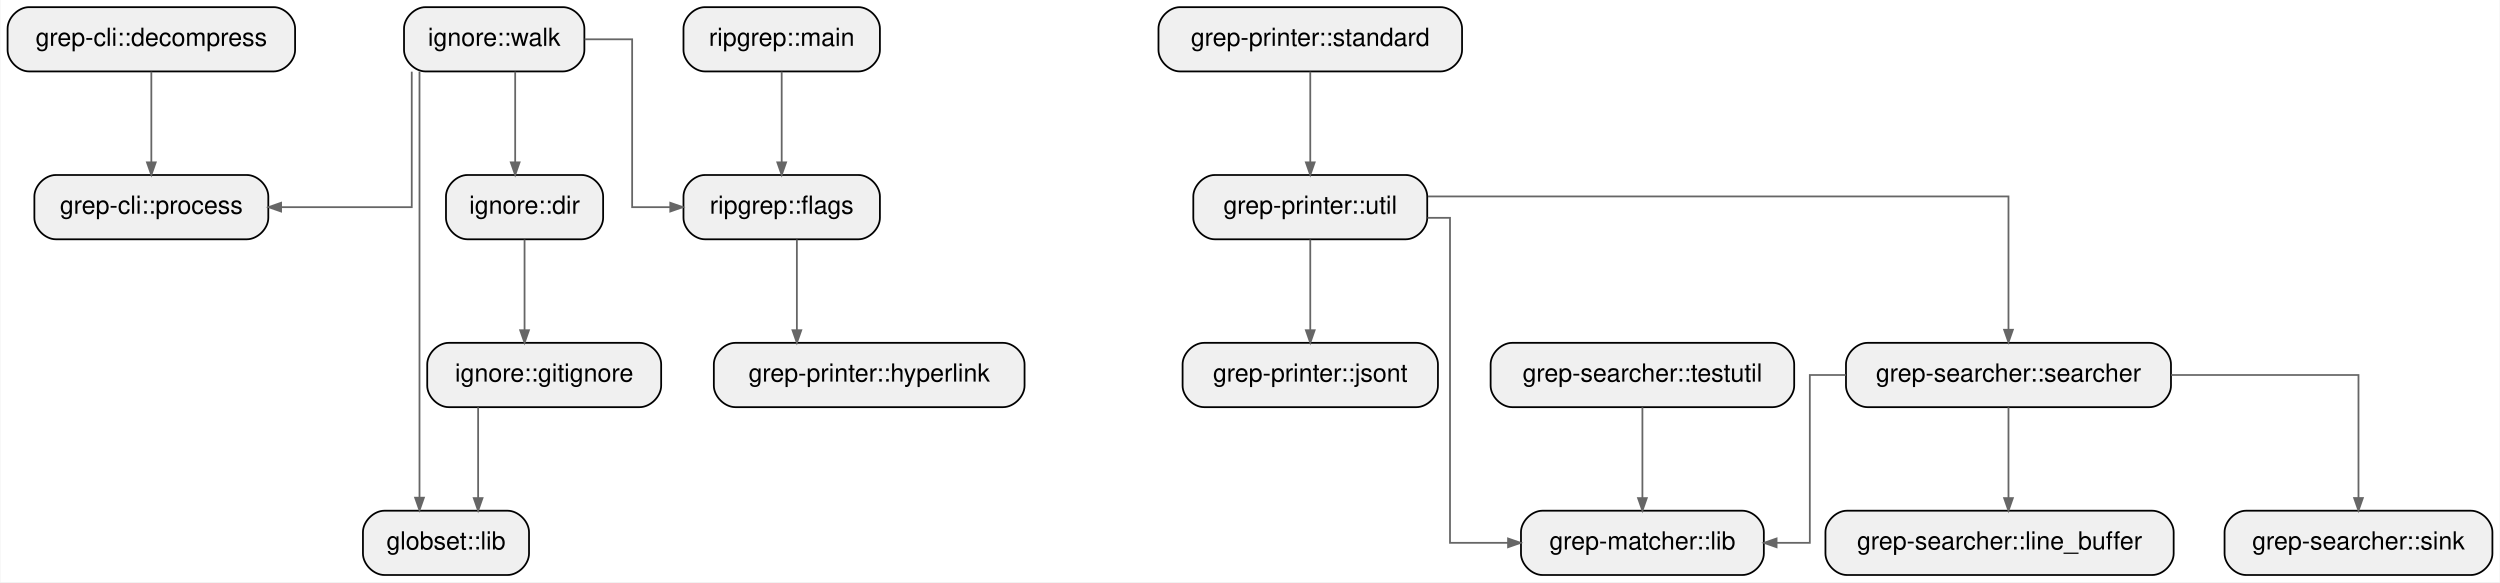
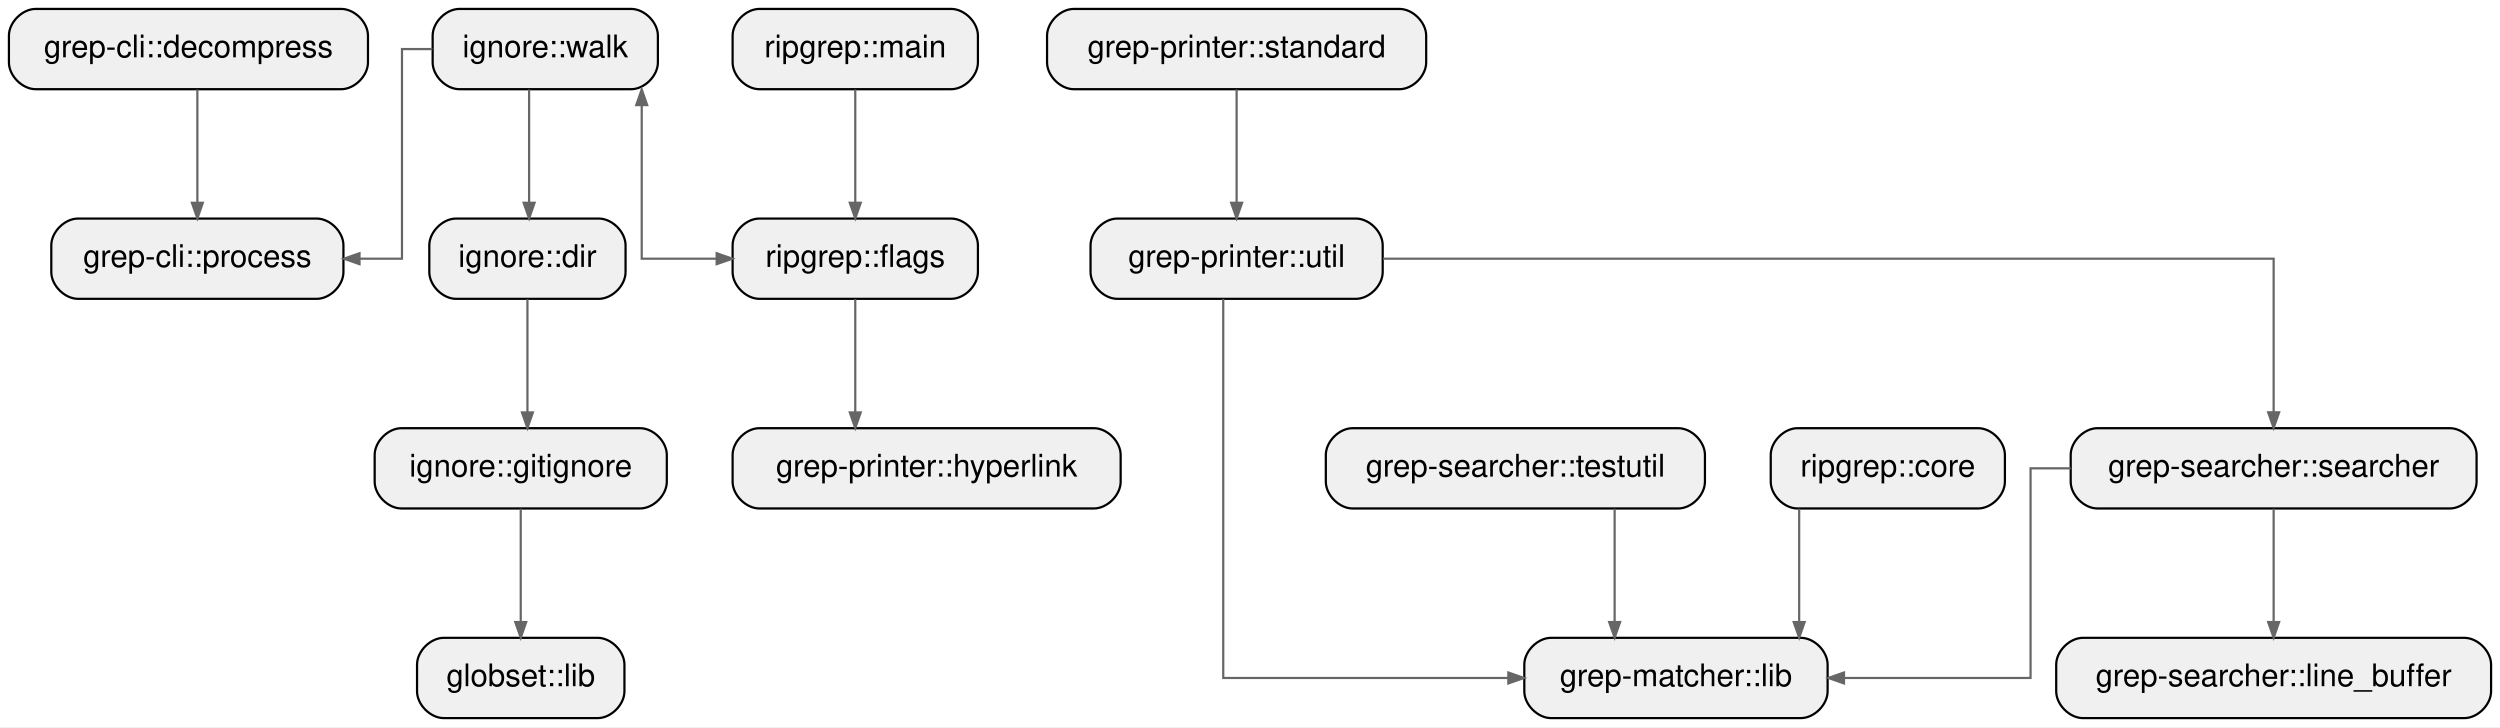
- <svg xmlns="http://www.w3.org/2000/svg" width="1400pt" height="326pt" viewBox="0.00 0.00 1399.50 326.00">
+ <svg xmlns="http://www.w3.org/2000/svg" width="1121pt" height="326pt" viewBox="0.00 0.00 1121.00 326.00">
  <g id="graph0" class="graph" transform="scale(1 1) rotate(0) translate(4 322)">
-     <polygon fill="white" stroke="transparent" points="-4,4 -4,-322 1395.5,-322 1395.5,4 -4,4" />
+     <polygon fill="white" stroke="transparent" points="-4,4 -4,-322 1117,-322 1117,4 -4,4" />
    <g id="node1" class="node">
-       <path fill="#f0f0f0" stroke="black" d="M280,-36C280,-36 211,-36 211,-36 205,-36 199,-30 199,-24 199,-24 199,-12 199,-12 199,-6 205,0 211,0 211,0 280,0 280,0 286,0 292,-6 292,-12 292,-12 292,-24 292,-24 292,-30 286,-36 280,-36" />
-       <text text-anchor="middle" x="245.5" y="-14.3" font-family="Helvetica,sans-Serif" font-size="14.00">globset::lib</text>
+       <path fill="#f0f0f0" stroke="black" d="M264,-36C264,-36 195,-36 195,-36 189,-36 183,-30 183,-24 183,-24 183,-12 183,-12 183,-6 189,0 195,0 195,0 264,0 264,0 270,0 276,-6 276,-12 276,-12 276,-24 276,-24 276,-30 270,-36 264,-36" />
+       <text text-anchor="middle" x="229.5" y="-14.3" font-family="Helvetica,sans-Serif" font-size="14.00">globset::lib</text>
    </g>
    <g id="node2" class="node">
      <path fill="#f0f0f0" stroke="black" d="M149,-318C149,-318 12,-318 12,-318 6,-318 0,-312 0,-306 0,-306 0,-294 0,-294 0,-288 6,-282 12,-282 12,-282 149,-282 149,-282 155,-282 161,-288 161,-294 161,-294 161,-306 161,-306 161,-312 155,-318 149,-318" />
      <text text-anchor="middle" x="80.5" y="-296.3" font-family="Helvetica,sans-Serif" font-size="14.00">grep-cli::decompress</text>
    </g>
    <g id="node3" class="node">
-       <path fill="#f0f0f0" stroke="black" d="M134,-224C134,-224 27,-224 27,-224 21,-224 15,-218 15,-212 15,-212 15,-200 15,-200 15,-194 21,-188 27,-188 27,-188 134,-188 134,-188 140,-188 146,-194 146,-200 146,-200 146,-212 146,-212 146,-218 140,-224 134,-224" />
-       <text text-anchor="middle" x="80.5" y="-202.3" font-family="Helvetica,sans-Serif" font-size="14.00">grep-cli::process</text>
+       <path fill="#f0f0f0" stroke="black" d="M138,-224C138,-224 31,-224 31,-224 25,-224 19,-218 19,-212 19,-212 19,-200 19,-200 19,-194 25,-188 31,-188 31,-188 138,-188 138,-188 144,-188 150,-194 150,-200 150,-200 150,-212 150,-212 150,-218 144,-224 138,-224" />
+       <text text-anchor="middle" x="84.5" y="-202.3" font-family="Helvetica,sans-Serif" font-size="14.00">grep-cli::process</text>
    </g>
    <g id="edge1" class="edge">
-       <path fill="none" stroke="#666666" d="M80.5,-281.88C80.5,-281.88 80.5,-231.07 80.5,-231.07" />
-       <polygon fill="#666666" stroke="#666666" points="82.95,-231.07 80.5,-224.07 78.05,-231.07 82.95,-231.07" />
+       <path fill="none" stroke="#666666" d="M84.5,-281.88C84.5,-281.88 84.5,-231.07 84.5,-231.07" />
+       <polygon fill="#666666" stroke="#666666" points="86.95,-231.07 84.5,-224.07 82.05,-231.07 86.95,-231.07" />
    </g>
    <g id="node4" class="node">
-       <path fill="#f0f0f0" stroke="black" d="M971.5,-36C971.5,-36 859.5,-36 859.5,-36 853.5,-36 847.5,-30 847.5,-24 847.5,-24 847.5,-12 847.5,-12 847.5,-6 853.5,0 859.5,0 859.5,0 971.5,0 971.5,0 977.5,0 983.5,-6 983.5,-12 983.5,-12 983.5,-24 983.5,-24 983.5,-30 977.5,-36 971.5,-36" />
-       <text text-anchor="middle" x="915.5" y="-14.3" font-family="Helvetica,sans-Serif" font-size="14.00">grep-matcher::lib</text>
+       <path fill="#f0f0f0" stroke="black" d="M803.5,-36C803.5,-36 691.5,-36 691.5,-36 685.5,-36 679.5,-30 679.5,-24 679.5,-24 679.5,-12 679.5,-12 679.5,-6 685.5,0 691.5,0 691.5,0 803.5,0 803.5,0 809.5,0 815.5,-6 815.5,-12 815.5,-12 815.5,-24 815.5,-24 815.5,-30 809.5,-36 803.5,-36" />
+       <text text-anchor="middle" x="747.5" y="-14.3" font-family="Helvetica,sans-Serif" font-size="14.00">grep-matcher::lib</text>
    </g>
    <g id="node5" class="node">
-       <path fill="#f0f0f0" stroke="black" d="M557.5,-130C557.5,-130 407.5,-130 407.5,-130 401.5,-130 395.5,-124 395.5,-118 395.5,-118 395.5,-106 395.5,-106 395.5,-100 401.5,-94 407.5,-94 407.5,-94 557.5,-94 557.5,-94 563.5,-94 569.5,-100 569.5,-106 569.5,-106 569.5,-118 569.5,-118 569.5,-124 563.5,-130 557.5,-130" />
-       <text text-anchor="middle" x="482.5" y="-108.3" font-family="Helvetica,sans-Serif" font-size="14.00">grep-printer::hyperlink</text>
+       <path fill="#f0f0f0" stroke="black" d="M486.5,-130C486.5,-130 336.5,-130 336.5,-130 330.5,-130 324.5,-124 324.5,-118 324.5,-118 324.5,-106 324.5,-106 324.5,-100 330.5,-94 336.5,-94 336.5,-94 486.5,-94 486.5,-94 492.5,-94 498.5,-100 498.5,-106 498.5,-106 498.5,-118 498.5,-118 498.5,-124 492.5,-130 486.5,-130" />
+       <text text-anchor="middle" x="411.5" y="-108.3" font-family="Helvetica,sans-Serif" font-size="14.00">grep-printer::hyperlink</text>
    </g>
    <g id="node6" class="node">
-       <path fill="#f0f0f0" stroke="black" d="M789,-130C789,-130 670,-130 670,-130 664,-130 658,-124 658,-118 658,-118 658,-106 658,-106 658,-100 664,-94 670,-94 670,-94 789,-94 789,-94 795,-94 801,-100 801,-106 801,-106 801,-118 801,-118 801,-124 795,-130 789,-130" />
-       <text text-anchor="middle" x="729.5" y="-108.3" font-family="Helvetica,sans-Serif" font-size="14.00">grep-printer::jsont</text>
+       <path fill="#f0f0f0" stroke="black" d="M623.5,-318C623.5,-318 477.5,-318 477.5,-318 471.5,-318 465.5,-312 465.5,-306 465.5,-306 465.5,-294 465.5,-294 465.5,-288 471.5,-282 477.5,-282 477.5,-282 623.5,-282 623.5,-282 629.5,-282 635.5,-288 635.5,-294 635.5,-294 635.5,-306 635.5,-306 635.5,-312 629.5,-318 623.5,-318" />
+       <text text-anchor="middle" x="550.5" y="-296.3" font-family="Helvetica,sans-Serif" font-size="14.00">grep-printer::standard</text>
    </g>
    <g id="node7" class="node">
-       <path fill="#f0f0f0" stroke="black" d="M802.5,-318C802.5,-318 656.5,-318 656.5,-318 650.5,-318 644.5,-312 644.5,-306 644.5,-306 644.5,-294 644.5,-294 644.5,-288 650.5,-282 656.5,-282 656.5,-282 802.5,-282 802.5,-282 808.5,-282 814.5,-288 814.5,-294 814.5,-294 814.5,-306 814.5,-306 814.5,-312 808.5,-318 802.5,-318" />
-       <text text-anchor="middle" x="729.5" y="-296.3" font-family="Helvetica,sans-Serif" font-size="14.00">grep-printer::standard</text>
+       <path fill="#f0f0f0" stroke="black" d="M604,-224C604,-224 497,-224 497,-224 491,-224 485,-218 485,-212 485,-212 485,-200 485,-200 485,-194 491,-188 497,-188 497,-188 604,-188 604,-188 610,-188 616,-194 616,-200 616,-200 616,-212 616,-212 616,-218 610,-224 604,-224" />
+       <text text-anchor="middle" x="550.5" y="-202.3" font-family="Helvetica,sans-Serif" font-size="14.00">grep-printer::util</text>
+     </g>
+     <g id="edge2" class="edge">
+       <path fill="none" stroke="#666666" d="M550.5,-281.88C550.5,-281.88 550.5,-231.07 550.5,-231.07" />
+       <polygon fill="#666666" stroke="#666666" points="552.95,-231.07 550.5,-224.07 548.05,-231.07 552.95,-231.07" />
+     </g>
+     <g id="edge3" class="edge">
+       <path fill="none" stroke="#666666" d="M544.5,-187.97C544.5,-140.92 544.5,-18 544.5,-18 544.5,-18 672.34,-18 672.34,-18" />
+       <polygon fill="#666666" stroke="#666666" points="672.34,-20.45 679.34,-18 672.34,-15.55 672.34,-20.45" />
+     </g>
+     <g id="node9" class="node">
+       <path fill="#f0f0f0" stroke="black" d="M1094.5,-130C1094.5,-130 936.5,-130 936.5,-130 930.5,-130 924.5,-124 924.5,-118 924.5,-118 924.5,-106 924.5,-106 924.5,-100 930.5,-94 936.5,-94 936.5,-94 1094.5,-94 1094.5,-94 1100.5,-94 1106.5,-100 1106.5,-106 1106.5,-106 1106.5,-118 1106.5,-118 1106.5,-124 1100.5,-130 1094.5,-130" />
+       <text text-anchor="middle" x="1015.5" y="-108.3" font-family="Helvetica,sans-Serif" font-size="14.00">grep-searcher::searcher</text>
+     </g>
+     <g id="edge4" class="edge">
+       <path fill="none" stroke="#666666" d="M616.14,-206C744.31,-206 1015.5,-206 1015.5,-206 1015.5,-206 1015.5,-137.12 1015.5,-137.12" />
+       <polygon fill="#666666" stroke="#666666" points="1017.95,-137.12 1015.5,-130.12 1013.05,-137.12 1017.95,-137.12" />
    </g>
    <g id="node8" class="node">
-       <path fill="#f0f0f0" stroke="black" d="M783,-224C783,-224 676,-224 676,-224 670,-224 664,-218 664,-212 664,-212 664,-200 664,-200 664,-194 670,-188 676,-188 676,-188 783,-188 783,-188 789,-188 795,-194 795,-200 795,-200 795,-212 795,-212 795,-218 789,-224 783,-224" />
-       <text text-anchor="middle" x="729.5" y="-202.3" font-family="Helvetica,sans-Serif" font-size="14.00">grep-printer::util</text>
+       <path fill="#f0f0f0" stroke="black" d="M1101,-36C1101,-36 930,-36 930,-36 924,-36 918,-30 918,-24 918,-24 918,-12 918,-12 918,-6 924,0 930,0 930,0 1101,0 1101,0 1107,0 1113,-6 1113,-12 1113,-12 1113,-24 1113,-24 1113,-30 1107,-36 1101,-36" />
+       <text text-anchor="middle" x="1015.5" y="-14.3" font-family="Helvetica,sans-Serif" font-size="14.00">grep-searcher::line_buffer</text>
    </g>
-     <g id="edge2" class="edge">
-       <path fill="none" stroke="#666666" d="M729.5,-281.88C729.5,-281.88 729.5,-231.07 729.5,-231.07" />
-       <polygon fill="#666666" stroke="#666666" points="731.95,-231.07 729.5,-224.07 727.05,-231.07 731.95,-231.07" />
+     <g id="edge5" class="edge">
+       <path fill="none" stroke="#666666" d="M924.5,-112C913.74,-112 906.5,-112 906.5,-112 906.5,-112 906.5,-18 906.5,-18 906.5,-18 822.85,-18 822.85,-18" />
+       <polygon fill="#666666" stroke="#666666" points="822.85,-15.55 815.85,-18 822.85,-20.45 822.85,-15.55" />
    </g>
-     <g id="edge3" class="edge">
-       <path fill="none" stroke="#666666" d="M795.18,-200C802.71,-200 807.75,-200 807.75,-200 807.75,-200 807.75,-18 807.75,-18 807.75,-18 840.26,-18 840.26,-18" />
-       <polygon fill="#666666" stroke="#666666" points="840.26,-20.45 847.26,-18 840.26,-15.55 840.26,-20.45" />
-     </g>
-     <g id="edge4" class="edge">
-       <path fill="none" stroke="#666666" d="M729.5,-187.88C729.5,-187.88 729.5,-137.07 729.5,-137.07" />
-       <polygon fill="#666666" stroke="#666666" points="731.95,-137.07 729.5,-130.07 727.05,-137.07 731.95,-137.07" />
+     <g id="edge6" class="edge">
+       <path fill="none" stroke="#666666" d="M1015.5,-93.88C1015.5,-93.88 1015.5,-43.07 1015.5,-43.07" />
+       <polygon fill="#666666" stroke="#666666" points="1017.95,-43.07 1015.5,-36.07 1013.05,-43.07 1017.95,-43.07" />
    </g>
    <g id="node10" class="node">
-       <path fill="#f0f0f0" stroke="black" d="M1199.5,-130C1199.5,-130 1041.5,-130 1041.5,-130 1035.5,-130 1029.5,-124 1029.5,-118 1029.5,-118 1029.5,-106 1029.5,-106 1029.5,-100 1035.5,-94 1041.5,-94 1041.5,-94 1199.5,-94 1199.5,-94 1205.5,-94 1211.5,-100 1211.5,-106 1211.5,-106 1211.5,-118 1211.5,-118 1211.5,-124 1205.5,-130 1199.5,-130" />
-       <text text-anchor="middle" x="1120.5" y="-108.3" font-family="Helvetica,sans-Serif" font-size="14.00">grep-searcher::searcher</text>
-     </g>
-     <g id="edge5" class="edge">
-       <path fill="none" stroke="#666666" d="M795.39,-212C906.82,-212 1120.5,-212 1120.5,-212 1120.5,-212 1120.5,-137.34 1120.5,-137.34" />
-       <polygon fill="#666666" stroke="#666666" points="1122.95,-137.34 1120.5,-130.34 1118.05,-137.34 1122.95,-137.34" />
-     </g>
-     <g id="node9" class="node">
-       <path fill="#f0f0f0" stroke="black" d="M1201,-36C1201,-36 1030,-36 1030,-36 1024,-36 1018,-30 1018,-24 1018,-24 1018,-12 1018,-12 1018,-6 1024,0 1030,0 1030,0 1201,0 1201,0 1207,0 1213,-6 1213,-12 1213,-12 1213,-24 1213,-24 1213,-30 1207,-36 1201,-36" />
-       <text text-anchor="middle" x="1115.5" y="-14.3" font-family="Helvetica,sans-Serif" font-size="14.00">grep-searcher::line_buffer</text>
-     </g>
-     <g id="edge6" class="edge">
-       <path fill="none" stroke="#666666" d="M1029.4,-112C1017.45,-112 1009.25,-112 1009.25,-112 1009.25,-112 1009.25,-18 1009.25,-18 1009.25,-18 990.63,-18 990.63,-18" />
-       <polygon fill="#666666" stroke="#666666" points="990.63,-15.55 983.63,-18 990.63,-20.45 990.63,-15.55" />
+       <path fill="#f0f0f0" stroke="black" d="M748.5,-130C748.5,-130 602.5,-130 602.5,-130 596.5,-130 590.5,-124 590.5,-118 590.5,-118 590.5,-106 590.5,-106 590.5,-100 596.5,-94 602.5,-94 602.5,-94 748.5,-94 748.5,-94 754.5,-94 760.5,-100 760.5,-106 760.5,-106 760.5,-118 760.5,-118 760.5,-124 754.5,-130 748.5,-130" />
+       <text text-anchor="middle" x="675.5" y="-108.3" font-family="Helvetica,sans-Serif" font-size="14.00">grep-searcher::testutil</text>
    </g>
    <g id="edge7" class="edge">
-       <path fill="none" stroke="#666666" d="M1120.5,-93.88C1120.5,-93.88 1120.5,-43.07 1120.5,-43.07" />
-       <polygon fill="#666666" stroke="#666666" points="1122.95,-43.07 1120.5,-36.07 1118.05,-43.07 1122.95,-43.07" />
+       <path fill="none" stroke="#666666" d="M720,-93.88C720,-93.88 720,-43.07 720,-43.07" />
+       <polygon fill="#666666" stroke="#666666" points="722.45,-43.07 720,-36.07 717.55,-43.07 722.45,-43.07" />
    </g>
    <g id="node11" class="node">
-       <path fill="#f0f0f0" stroke="black" d="M1379.5,-36C1379.5,-36 1253.5,-36 1253.5,-36 1247.5,-36 1241.5,-30 1241.5,-24 1241.5,-24 1241.5,-12 1241.5,-12 1241.5,-6 1247.5,0 1253.5,0 1253.5,0 1379.5,0 1379.5,0 1385.5,0 1391.5,-6 1391.5,-12 1391.5,-12 1391.5,-24 1391.5,-24 1391.5,-30 1385.5,-36 1379.5,-36" />
-       <text text-anchor="middle" x="1316.5" y="-14.3" font-family="Helvetica,sans-Serif" font-size="14.00">grep-searcher::sink</text>
+       <path fill="#f0f0f0" stroke="black" d="M264.5,-224C264.5,-224 200.5,-224 200.5,-224 194.5,-224 188.5,-218 188.5,-212 188.5,-212 188.5,-200 188.5,-200 188.5,-194 194.5,-188 200.5,-188 200.5,-188 264.5,-188 264.5,-188 270.5,-188 276.5,-194 276.5,-200 276.5,-200 276.5,-212 276.5,-212 276.5,-218 270.5,-224 264.5,-224" />
+       <text text-anchor="middle" x="232.5" y="-202.3" font-family="Helvetica,sans-Serif" font-size="14.00">ignore::dir</text>
+     </g>
+     <g id="node12" class="node">
+       <path fill="#f0f0f0" stroke="black" d="M283,-130C283,-130 176,-130 176,-130 170,-130 164,-124 164,-118 164,-118 164,-106 164,-106 164,-100 170,-94 176,-94 176,-94 283,-94 283,-94 289,-94 295,-100 295,-106 295,-106 295,-118 295,-118 295,-124 289,-130 283,-130" />
+       <text text-anchor="middle" x="229.5" y="-108.3" font-family="Helvetica,sans-Serif" font-size="14.00">ignore::gitignore</text>
    </g>
    <g id="edge8" class="edge">
-       <path fill="none" stroke="#666666" d="M1211.61,-112C1262.8,-112 1316.5,-112 1316.5,-112 1316.5,-112 1316.5,-43.12 1316.5,-43.12" />
-       <polygon fill="#666666" stroke="#666666" points="1318.95,-43.12 1316.5,-36.12 1314.05,-43.12 1318.95,-43.12" />
-     </g>
-     <g id="node12" class="node">
-       <path fill="#f0f0f0" stroke="black" d="M988.5,-130C988.5,-130 842.5,-130 842.5,-130 836.5,-130 830.5,-124 830.5,-118 830.5,-118 830.5,-106 830.5,-106 830.5,-100 836.5,-94 842.5,-94 842.5,-94 988.5,-94 988.5,-94 994.5,-94 1000.5,-100 1000.5,-106 1000.5,-106 1000.5,-118 1000.5,-118 1000.5,-124 994.5,-130 988.5,-130" />
-       <text text-anchor="middle" x="915.5" y="-108.3" font-family="Helvetica,sans-Serif" font-size="14.00">grep-searcher::testutil</text>
+       <path fill="none" stroke="#666666" d="M232.5,-187.88C232.5,-187.88 232.5,-137.07 232.5,-137.07" />
+       <polygon fill="#666666" stroke="#666666" points="234.95,-137.07 232.5,-130.07 230.05,-137.07 234.95,-137.07" />
    </g>
    <g id="edge9" class="edge">
-       <path fill="none" stroke="#666666" d="M915.5,-93.88C915.5,-93.88 915.5,-43.07 915.5,-43.07" />
-       <polygon fill="#666666" stroke="#666666" points="917.95,-43.07 915.5,-36.07 913.05,-43.07 917.95,-43.07" />
+       <path fill="none" stroke="#666666" d="M229.5,-93.88C229.5,-93.88 229.5,-43.07 229.5,-43.07" />
+       <polygon fill="#666666" stroke="#666666" points="231.95,-43.07 229.5,-36.07 227.05,-43.07 231.95,-43.07" />
    </g>
    <g id="node13" class="node">
-       <path fill="#f0f0f0" stroke="black" d="M321.5,-224C321.5,-224 257.5,-224 257.5,-224 251.5,-224 245.5,-218 245.5,-212 245.5,-212 245.5,-200 245.5,-200 245.5,-194 251.5,-188 257.5,-188 257.5,-188 321.5,-188 321.5,-188 327.5,-188 333.5,-194 333.5,-200 333.5,-200 333.5,-212 333.5,-212 333.5,-218 327.5,-224 321.5,-224" />
-       <text text-anchor="middle" x="289.5" y="-202.3" font-family="Helvetica,sans-Serif" font-size="14.00">ignore::dir</text>
+       <path fill="#f0f0f0" stroke="black" d="M279,-318C279,-318 202,-318 202,-318 196,-318 190,-312 190,-306 190,-306 190,-294 190,-294 190,-288 196,-282 202,-282 202,-282 279,-282 279,-282 285,-282 291,-288 291,-294 291,-294 291,-306 291,-306 291,-312 285,-318 279,-318" />
+       <text text-anchor="middle" x="240.5" y="-296.3" font-family="Helvetica,sans-Serif" font-size="14.00">ignore::walk</text>
+     </g>
+     <g id="edge10" class="edge">
+       <path fill="none" stroke="#666666" d="M189.88,-300C181.91,-300 176.25,-300 176.25,-300 176.25,-300 176.25,-206 176.25,-206 176.25,-206 157.2,-206 157.2,-206" />
+       <polygon fill="#666666" stroke="#666666" points="157.2,-203.55 150.2,-206 157.2,-208.45 157.2,-203.55" />
+     </g>
+     <g id="edge11" class="edge">
+       <path fill="none" stroke="#666666" d="M233.25,-281.88C233.25,-281.88 233.25,-231.07 233.25,-231.07" />
+       <polygon fill="#666666" stroke="#666666" points="235.7,-231.07 233.25,-224.07 230.8,-231.07 235.7,-231.07" />
+     </g>
+     <g id="node15" class="node">
+       <path fill="#f0f0f0" stroke="black" d="M422.5,-224C422.5,-224 336.5,-224 336.5,-224 330.5,-224 324.5,-218 324.5,-212 324.5,-212 324.5,-200 324.5,-200 324.5,-194 330.5,-188 336.5,-188 336.5,-188 422.5,-188 422.5,-188 428.5,-188 434.5,-194 434.5,-200 434.5,-200 434.5,-212 434.5,-212 434.5,-218 428.5,-224 422.5,-224" />
+       <text text-anchor="middle" x="379.5" y="-202.3" font-family="Helvetica,sans-Serif" font-size="14.00">ripgrep::flags</text>
+     </g>
+     <g id="edge12" class="edge">
+       <path fill="none" stroke="#666666" d="M283.75,-274.88C283.75,-274.88 283.75,-206 283.75,-206 283.75,-206 317.36,-206 317.36,-206" />
+       <polygon fill="#666666" stroke="#666666" points="281.3,-274.88 283.75,-281.88 286.2,-274.88 281.3,-274.88" />
+       <polygon fill="#666666" stroke="#666666" points="317.36,-208.45 324.36,-206 317.36,-203.55 317.36,-208.45" />
    </g>
    <g id="node14" class="node">
-       <path fill="#f0f0f0" stroke="black" d="M354,-130C354,-130 247,-130 247,-130 241,-130 235,-124 235,-118 235,-118 235,-106 235,-106 235,-100 241,-94 247,-94 247,-94 354,-94 354,-94 360,-94 366,-100 366,-106 366,-106 366,-118 366,-118 366,-124 360,-130 354,-130" />
-       <text text-anchor="middle" x="300.5" y="-108.3" font-family="Helvetica,sans-Serif" font-size="14.00">ignore::gitignore</text>
-     </g>
-     <g id="edge10" class="edge">
-       <path fill="none" stroke="#666666" d="M289.5,-187.88C289.5,-187.88 289.5,-137.07 289.5,-137.07" />
-       <polygon fill="#666666" stroke="#666666" points="291.95,-137.07 289.5,-130.07 287.05,-137.07 291.95,-137.07" />
-     </g>
-     <g id="edge11" class="edge">
-       <path fill="none" stroke="#666666" d="M263.5,-93.88C263.5,-93.88 263.5,-43.07 263.5,-43.07" />
-       <polygon fill="#666666" stroke="#666666" points="265.95,-43.07 263.5,-36.07 261.05,-43.07 265.95,-43.07" />
-     </g>
-     <g id="node15" class="node">
-       <path fill="#f0f0f0" stroke="black" d="M311,-318C311,-318 234,-318 234,-318 228,-318 222,-312 222,-306 222,-306 222,-294 222,-294 222,-288 228,-282 234,-282 234,-282 311,-282 311,-282 317,-282 323,-288 323,-294 323,-294 323,-306 323,-306 323,-312 317,-318 311,-318" />
-       <text text-anchor="middle" x="272.5" y="-296.3" font-family="Helvetica,sans-Serif" font-size="14.00">ignore::walk</text>
-     </g>
-     <g id="edge12" class="edge">
-       <path fill="none" stroke="#666666" d="M230.67,-281.93C230.67,-281.93 230.67,-43.28 230.67,-43.28" />
-       <polygon fill="#666666" stroke="#666666" points="233.12,-43.28 230.67,-36.28 228.22,-43.28 233.12,-43.28" />
+       <path fill="#f0f0f0" stroke="black" d="M883,-130C883,-130 802,-130 802,-130 796,-130 790,-124 790,-118 790,-118 790,-106 790,-106 790,-100 796,-94 802,-94 802,-94 883,-94 883,-94 889,-94 895,-100 895,-106 895,-106 895,-118 895,-118 895,-124 889,-130 883,-130" />
+       <text text-anchor="middle" x="842.5" y="-108.3" font-family="Helvetica,sans-Serif" font-size="14.00">ripgrep::core</text>
    </g>
    <g id="edge13" class="edge">
-       <path fill="none" stroke="#666666" d="M226.33,-281.88C226.33,-254.56 226.33,-206 226.33,-206 226.33,-206 153.16,-206 153.16,-206" />
-       <polygon fill="#666666" stroke="#666666" points="153.16,-203.55 146.16,-206 153.16,-208.45 153.16,-203.55" />
+       <path fill="none" stroke="#666666" d="M802.75,-93.88C802.75,-93.88 802.75,-43.07 802.75,-43.07" />
+       <polygon fill="#666666" stroke="#666666" points="805.2,-43.07 802.75,-36.07 800.3,-43.07 805.2,-43.07" />
    </g>
    <g id="edge14" class="edge">
-       <path fill="none" stroke="#666666" d="M284.25,-281.88C284.25,-281.88 284.25,-231.07 284.25,-231.07" />
-       <polygon fill="#666666" stroke="#666666" points="286.7,-231.07 284.25,-224.07 281.8,-231.07 286.7,-231.07" />
+       <path fill="none" stroke="#666666" d="M379.5,-187.88C379.5,-187.88 379.5,-137.07 379.5,-137.07" />
+       <polygon fill="#666666" stroke="#666666" points="381.95,-137.07 379.5,-130.07 377.05,-137.07 381.95,-137.07" />
    </g>
    <g id="node16" class="node">
-       <path fill="#f0f0f0" stroke="black" d="M476.5,-224C476.5,-224 390.5,-224 390.5,-224 384.5,-224 378.5,-218 378.5,-212 378.5,-212 378.5,-200 378.5,-200 378.5,-194 384.5,-188 390.5,-188 390.5,-188 476.5,-188 476.5,-188 482.5,-188 488.5,-194 488.5,-200 488.5,-200 488.5,-212 488.5,-212 488.5,-218 482.5,-224 476.5,-224" />
-       <text text-anchor="middle" x="433.5" y="-202.3" font-family="Helvetica,sans-Serif" font-size="14.00">ripgrep::flags</text>
+       <path fill="#f0f0f0" stroke="black" d="M422.5,-318C422.5,-318 336.5,-318 336.5,-318 330.5,-318 324.5,-312 324.5,-306 324.5,-306 324.5,-294 324.5,-294 324.5,-288 330.5,-282 336.5,-282 336.5,-282 422.5,-282 422.5,-282 428.5,-282 434.5,-288 434.5,-294 434.5,-294 434.5,-306 434.5,-306 434.5,-312 428.5,-318 422.5,-318" />
+       <text text-anchor="middle" x="379.5" y="-296.3" font-family="Helvetica,sans-Serif" font-size="14.00">ripgrep::main</text>
    </g>
    <g id="edge15" class="edge">
-       <path fill="none" stroke="#666666" d="M323.16,-300C337.73,-300 349.75,-300 349.75,-300 349.75,-300 349.75,-206 349.75,-206 349.75,-206 371.1,-206 371.1,-206" />
-       <polygon fill="#666666" stroke="#666666" points="371.1,-208.45 378.1,-206 371.1,-203.55 371.1,-208.45" />
-     </g>
-     <g id="edge16" class="edge">
-       <path fill="none" stroke="#666666" d="M442,-187.88C442,-187.88 442,-137.07 442,-137.07" />
-       <polygon fill="#666666" stroke="#666666" points="444.45,-137.07 442,-130.07 439.55,-137.07 444.45,-137.07" />
-     </g>
-     <g id="node17" class="node">
-       <path fill="#f0f0f0" stroke="black" d="M476.5,-318C476.5,-318 390.5,-318 390.5,-318 384.5,-318 378.5,-312 378.5,-306 378.5,-306 378.5,-294 378.5,-294 378.5,-288 384.5,-282 390.5,-282 390.5,-282 476.5,-282 476.5,-282 482.5,-282 488.5,-288 488.5,-294 488.5,-294 488.5,-306 488.5,-306 488.5,-312 482.5,-318 476.5,-318" />
-       <text text-anchor="middle" x="433.5" y="-296.3" font-family="Helvetica,sans-Serif" font-size="14.00">ripgrep::main</text>
-     </g>
-     <g id="edge17" class="edge">
-       <path fill="none" stroke="#666666" d="M433.5,-281.88C433.5,-281.88 433.5,-231.07 433.5,-231.07" />
-       <polygon fill="#666666" stroke="#666666" points="435.95,-231.07 433.5,-224.07 431.05,-231.07 435.95,-231.07" />
+       <path fill="none" stroke="#666666" d="M379.5,-281.88C379.5,-281.88 379.5,-231.07 379.5,-231.07" />
+       <polygon fill="#666666" stroke="#666666" points="381.95,-231.07 379.5,-224.07 377.05,-231.07 381.95,-231.07" />
    </g>
  </g>
</svg>
